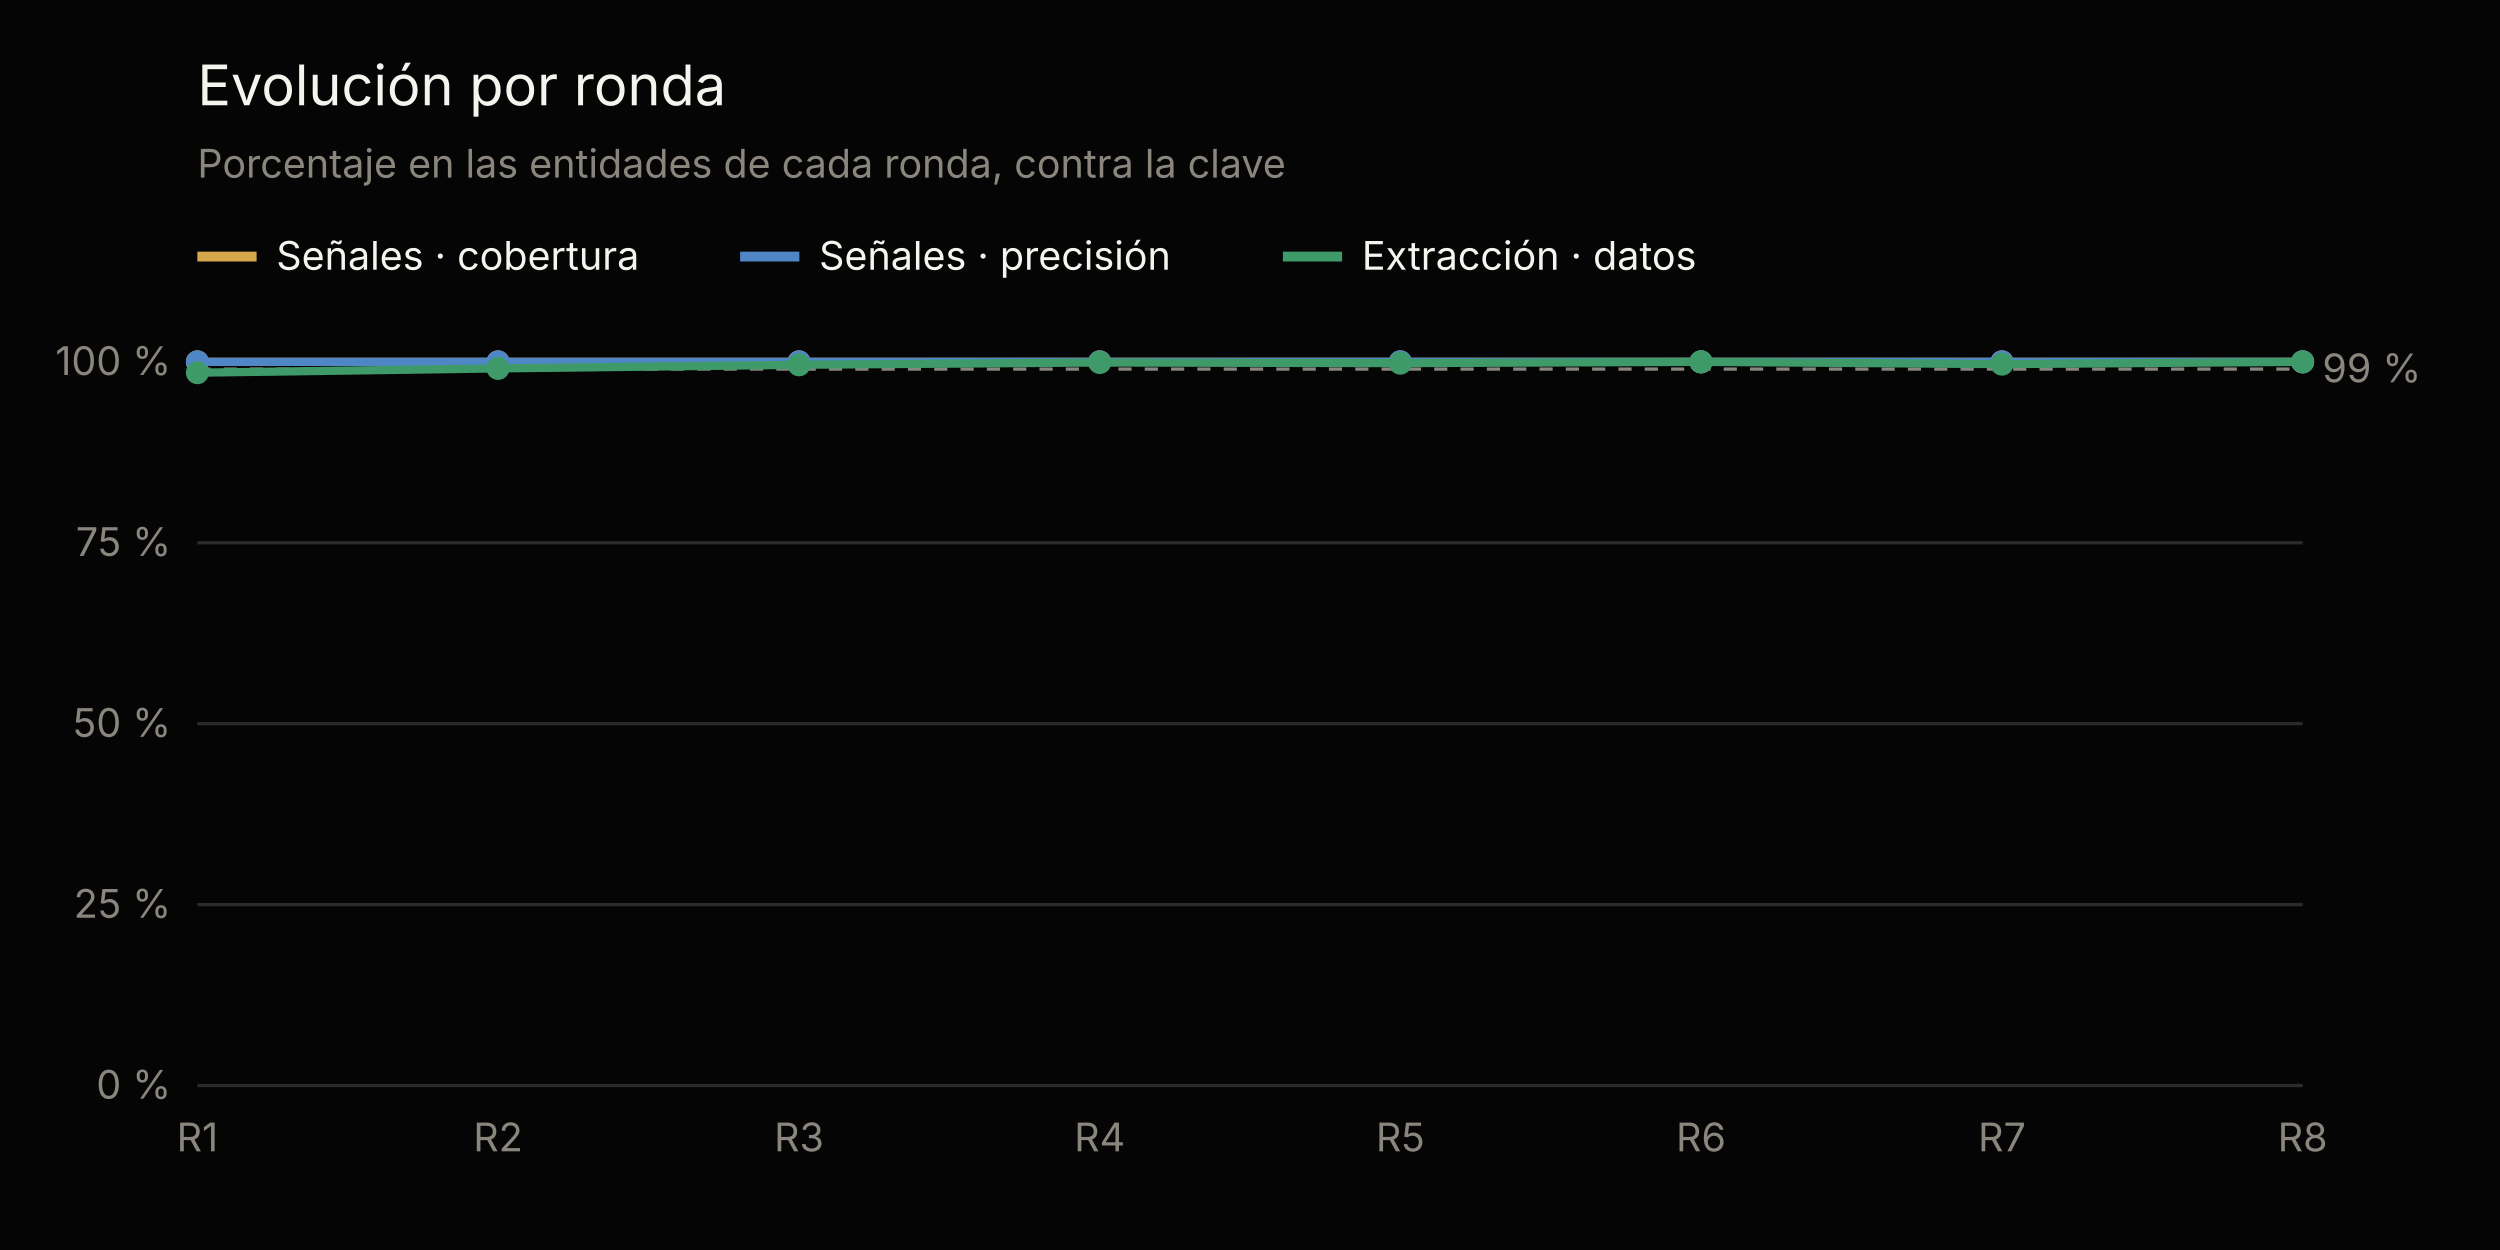
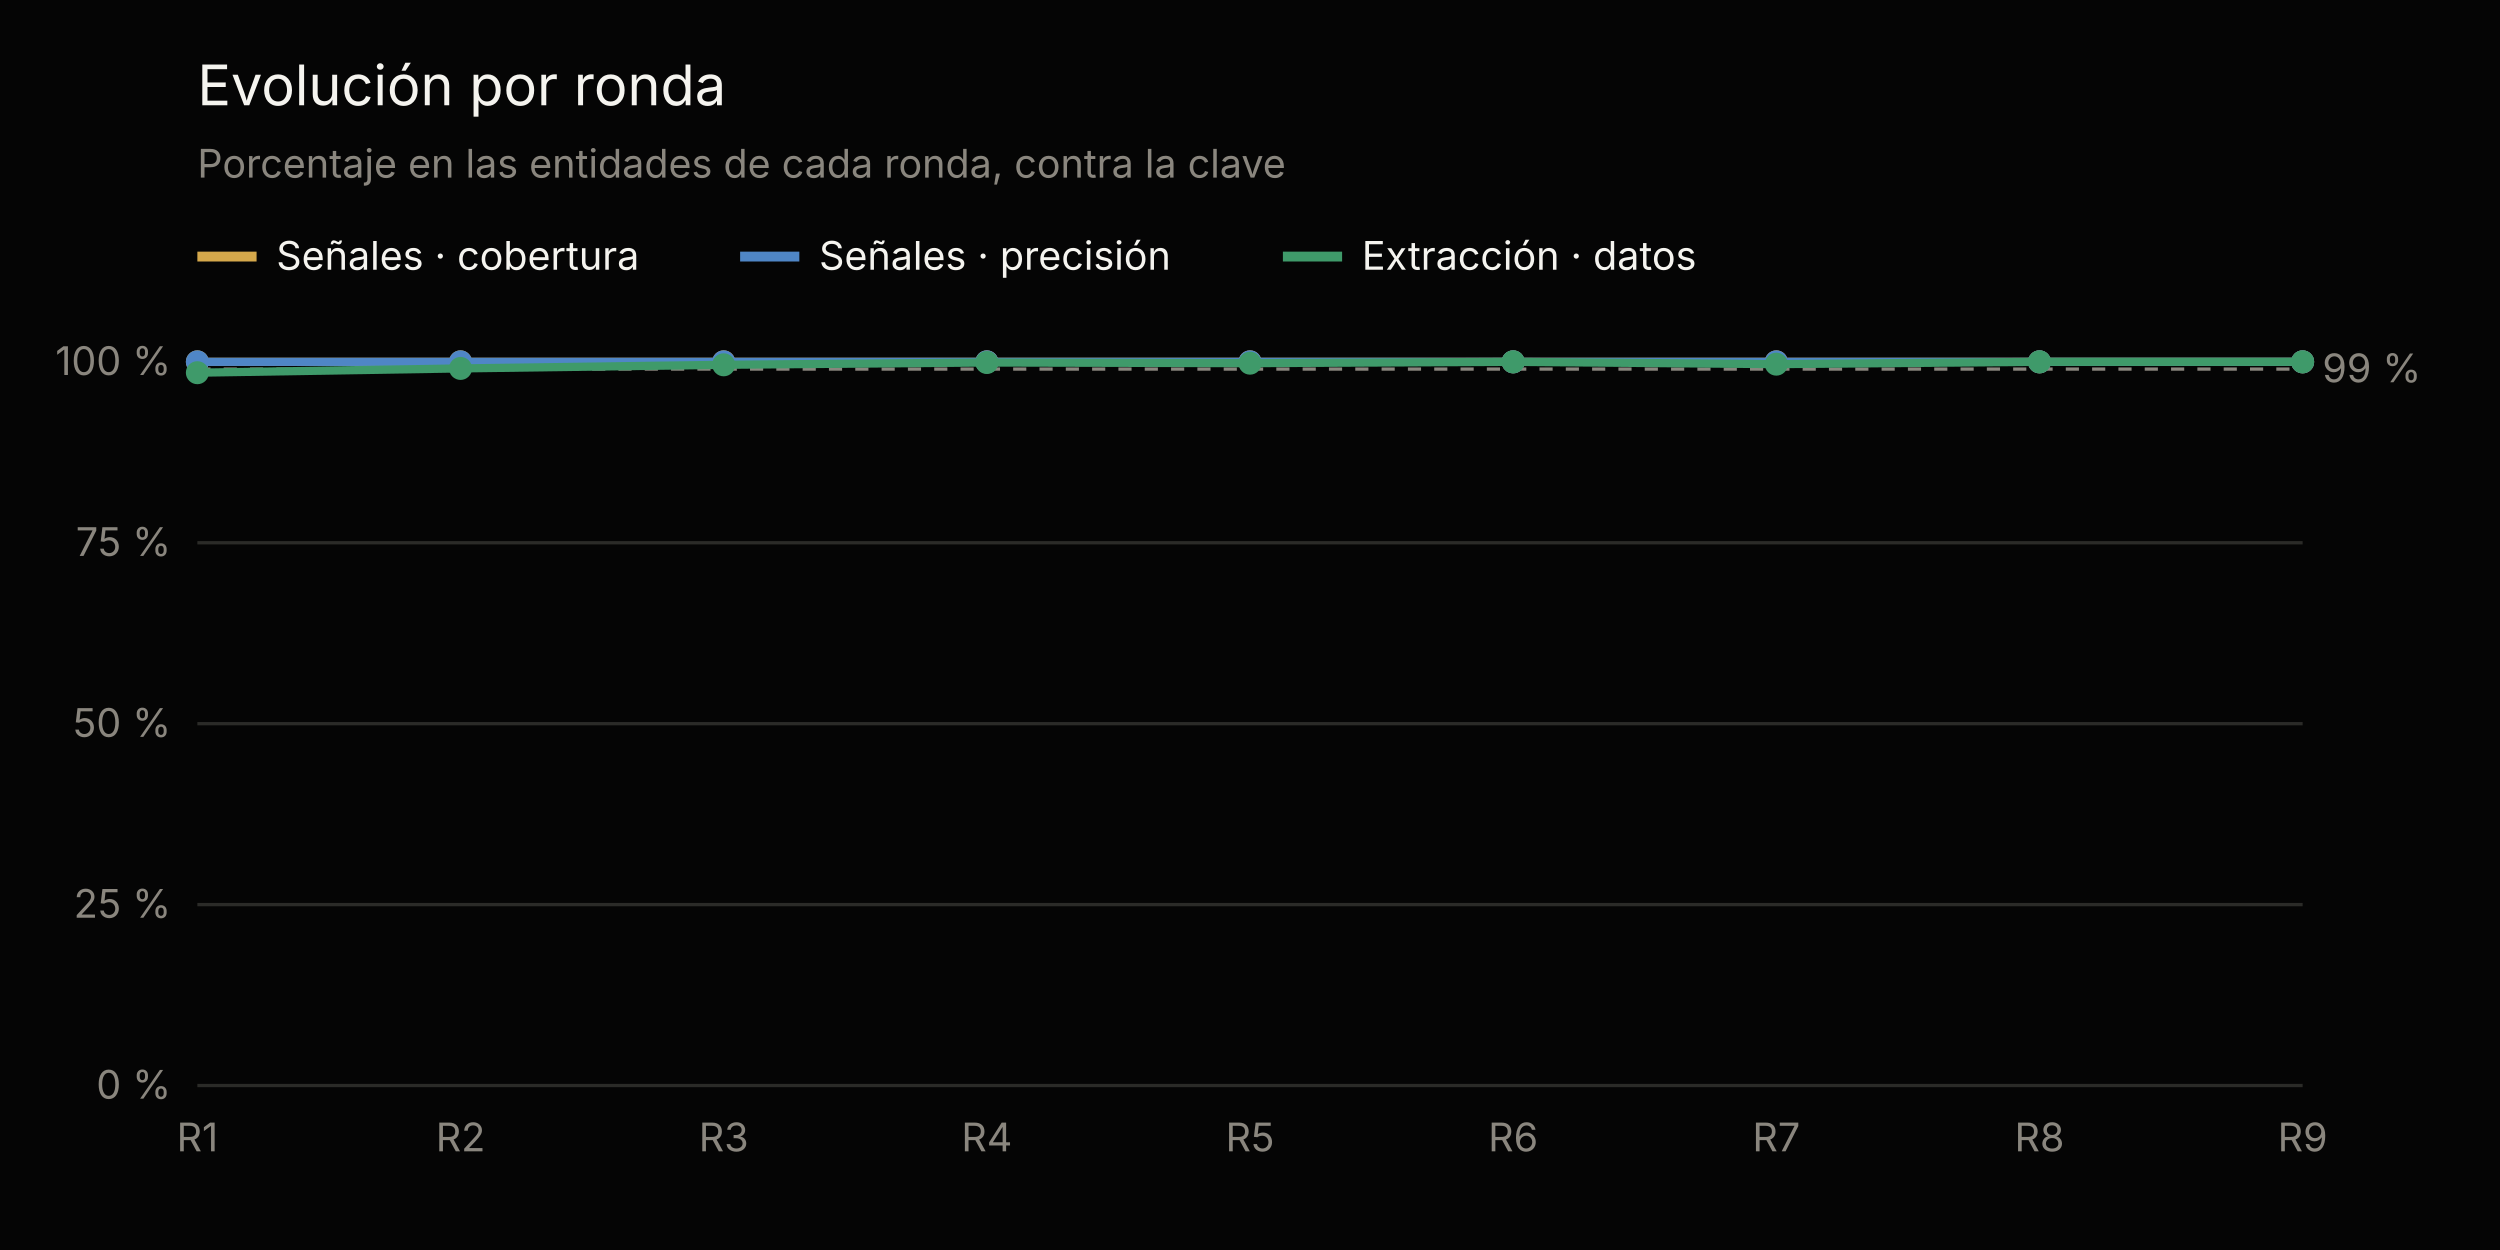
<svg xmlns="http://www.w3.org/2000/svg" viewBox="0 0 760 380" font-family="Inter, Arial, sans-serif" font-size="12">
  <rect width="760" height="380" fill="#050505" />
  <text x="60" y="32" font-size="17" fill="#f5f4ef">Evolución por ronda</text>
  <text x="60" y="54" fill="#8a867e">Porcentaje en las entidades de cada ronda, contra la clave</text>
  <line x1="60" x2="78" y1="78" y2="78" stroke="#d5a84b" stroke-width="3" />
  <text x="84" y="82" fill="#f5f4ef">Señales · cobertura</text>
  <line x1="225" x2="243" y1="78" y2="78" stroke="#4f86c6" stroke-width="3" />
  <text x="249" y="82" fill="#f5f4ef">Señales · precisión</text>
  <line x1="390" x2="408" y1="78" y2="78" stroke="#3f9a6a" stroke-width="3" />
  <text x="414" y="82" fill="#f5f4ef">Extracción · datos</text>
  <line x1="60" x2="700" y1="330.0" y2="330.0" stroke="#2b2b28" />
  <text x="52" y="334.0" text-anchor="end" fill="#8a867e">0 %</text>
  <line x1="60" x2="700" y1="275.0" y2="275.0" stroke="#2b2b28" />
  <text x="52" y="279.0" text-anchor="end" fill="#8a867e">25 %</text>
  <line x1="60" x2="700" y1="220.0" y2="220.0" stroke="#2b2b28" />
  <text x="52" y="224.0" text-anchor="end" fill="#8a867e">50 %</text>
  <line x1="60" x2="700" y1="165.0" y2="165.0" stroke="#2b2b28" />
  <text x="52" y="169.0" text-anchor="end" fill="#8a867e">75 %</text>
  <line x1="60" x2="700" y1="110.0" y2="110.0" stroke="#2b2b28" />
  <text x="52" y="114.0" text-anchor="end" fill="#8a867e">100 %</text>
  <line x1="60" x2="700" y1="112.2" y2="112.2" stroke="#8a867e" stroke-dasharray="4 4" />
  <text x="706" y="116.2" fill="#8a867e">99 %</text>
  <text x="60.0" y="350" text-anchor="middle" fill="#8a867e">R1</text>
-   <text x="151.4" y="350" text-anchor="middle" fill="#8a867e">R2</text>
-   <text x="242.9" y="350" text-anchor="middle" fill="#8a867e">R3</text>
-   <text x="334.3" y="350" text-anchor="middle" fill="#8a867e">R4</text>
-   <text x="425.7" y="350" text-anchor="middle" fill="#8a867e">R5</text>
-   <text x="517.1" y="350" text-anchor="middle" fill="#8a867e">R6</text>
-   <text x="608.6" y="350" text-anchor="middle" fill="#8a867e">R7</text>
-   <text x="700.0" y="350" text-anchor="middle" fill="#8a867e">R8</text>
-   <path d="M60.0,110.0 L151.4,110.0 L242.9,110.0 L334.3,110.0 L425.7,110.0 L517.1,110.0 L608.6,110.0 L700.0,110.0" fill="none" stroke="#d5a84b" stroke-width="2.5" />
+   <text x="140.0" y="350" text-anchor="middle" fill="#8a867e">R2</text>
+   <text x="220.0" y="350" text-anchor="middle" fill="#8a867e">R3</text>
+   <text x="300.0" y="350" text-anchor="middle" fill="#8a867e">R4</text>
+   <text x="380.0" y="350" text-anchor="middle" fill="#8a867e">R5</text>
+   <text x="460.0" y="350" text-anchor="middle" fill="#8a867e">R6</text>
+   <text x="540.0" y="350" text-anchor="middle" fill="#8a867e">R7</text>
+   <text x="620.0" y="350" text-anchor="middle" fill="#8a867e">R8</text>
+   <text x="700.0" y="350" text-anchor="middle" fill="#8a867e">R9</text>
+   <path d="M60.0,110.0 L140.0,110.0 L220.0,110.0 L300.0,110.0 L380.0,110.0 L460.0,110.0 L540.0,110.0 L620.0,110.0 L700.0,110.0" fill="none" stroke="#d5a84b" stroke-width="2.5" />
  <circle cx="60.0" cy="110.0" r="3.5" fill="#d5a84b" />
-   <circle cx="151.4" cy="110.0" r="3.5" fill="#d5a84b" />
-   <circle cx="242.9" cy="110.0" r="3.5" fill="#d5a84b" />
-   <circle cx="334.3" cy="110.0" r="3.5" fill="#d5a84b" />
-   <circle cx="425.7" cy="110.0" r="3.5" fill="#d5a84b" />
-   <circle cx="517.1" cy="110.0" r="3.5" fill="#d5a84b" />
-   <circle cx="608.6" cy="110.0" r="3.5" fill="#d5a84b" />
+   <circle cx="140.0" cy="110.0" r="3.5" fill="#d5a84b" />
+   <circle cx="220.0" cy="110.0" r="3.5" fill="#d5a84b" />
+   <circle cx="300.0" cy="110.0" r="3.5" fill="#d5a84b" />
+   <circle cx="380.0" cy="110.0" r="3.5" fill="#d5a84b" />
+   <circle cx="460.0" cy="110.0" r="3.5" fill="#d5a84b" />
+   <circle cx="540.0" cy="110.0" r="3.5" fill="#d5a84b" />
+   <circle cx="620.0" cy="110.0" r="3.5" fill="#d5a84b" />
  <circle cx="700.0" cy="110.0" r="3.5" fill="#d5a84b" />
-   <path d="M60.0,110.0 L151.4,110.0 L242.9,110.0 L334.3,110.0 L425.7,110.0 L517.1,110.0 L608.6,110.0 L700.0,110.0" fill="none" stroke="#4f86c6" stroke-width="2.5" />
+   <path d="M60.0,110.0 L140.0,110.0 L220.0,110.0 L300.0,110.0 L380.0,110.0 L460.0,110.0 L540.0,110.0 L620.0,110.0 L700.0,110.0" fill="none" stroke="#4f86c6" stroke-width="2.5" />
  <circle cx="60.0" cy="110.0" r="3.5" fill="#4f86c6" />
-   <circle cx="151.4" cy="110.0" r="3.5" fill="#4f86c6" />
-   <circle cx="242.9" cy="110.0" r="3.5" fill="#4f86c6" />
-   <circle cx="334.3" cy="110.0" r="3.5" fill="#4f86c6" />
-   <circle cx="425.7" cy="110.0" r="3.5" fill="#4f86c6" />
-   <circle cx="517.1" cy="110.0" r="3.5" fill="#4f86c6" />
-   <circle cx="608.6" cy="110.0" r="3.5" fill="#4f86c6" />
+   <circle cx="140.0" cy="110.0" r="3.5" fill="#4f86c6" />
+   <circle cx="220.0" cy="110.0" r="3.5" fill="#4f86c6" />
+   <circle cx="300.0" cy="110.0" r="3.5" fill="#4f86c6" />
+   <circle cx="380.0" cy="110.0" r="3.5" fill="#4f86c6" />
+   <circle cx="460.0" cy="110.0" r="3.5" fill="#4f86c6" />
+   <circle cx="540.0" cy="110.0" r="3.5" fill="#4f86c6" />
+   <circle cx="620.0" cy="110.0" r="3.5" fill="#4f86c6" />
  <circle cx="700.0" cy="110.0" r="3.5" fill="#4f86c6" />
-   <path d="M60.0,113.3 L151.4,112.0 L242.9,110.9 L334.3,110.2 L425.7,110.4 L517.1,110.0 L608.6,110.7 L700.0,110.0" fill="none" stroke="#3f9a6a" stroke-width="2.5" />
+   <path d="M60.0,113.3 L140.0,112.0 L220.0,110.9 L300.0,110.2 L380.0,110.4 L460.0,110.0 L540.0,110.7 L620.0,110.0 L700.0,110.0" fill="none" stroke="#3f9a6a" stroke-width="2.5" />
  <circle cx="60.0" cy="113.3" r="3.5" fill="#3f9a6a" />
-   <circle cx="151.4" cy="112.0" r="3.5" fill="#3f9a6a" />
-   <circle cx="242.9" cy="110.9" r="3.5" fill="#3f9a6a" />
-   <circle cx="334.3" cy="110.2" r="3.5" fill="#3f9a6a" />
-   <circle cx="425.7" cy="110.4" r="3.5" fill="#3f9a6a" />
-   <circle cx="517.1" cy="110.0" r="3.5" fill="#3f9a6a" />
-   <circle cx="608.6" cy="110.7" r="3.5" fill="#3f9a6a" />
+   <circle cx="140.0" cy="112.0" r="3.5" fill="#3f9a6a" />
+   <circle cx="220.0" cy="110.9" r="3.5" fill="#3f9a6a" />
+   <circle cx="300.0" cy="110.2" r="3.5" fill="#3f9a6a" />
+   <circle cx="380.0" cy="110.4" r="3.5" fill="#3f9a6a" />
+   <circle cx="460.0" cy="110.0" r="3.5" fill="#3f9a6a" />
+   <circle cx="540.0" cy="110.7" r="3.5" fill="#3f9a6a" />
+   <circle cx="620.0" cy="110.0" r="3.5" fill="#3f9a6a" />
  <circle cx="700.0" cy="110.0" r="3.5" fill="#3f9a6a" />
</svg>
